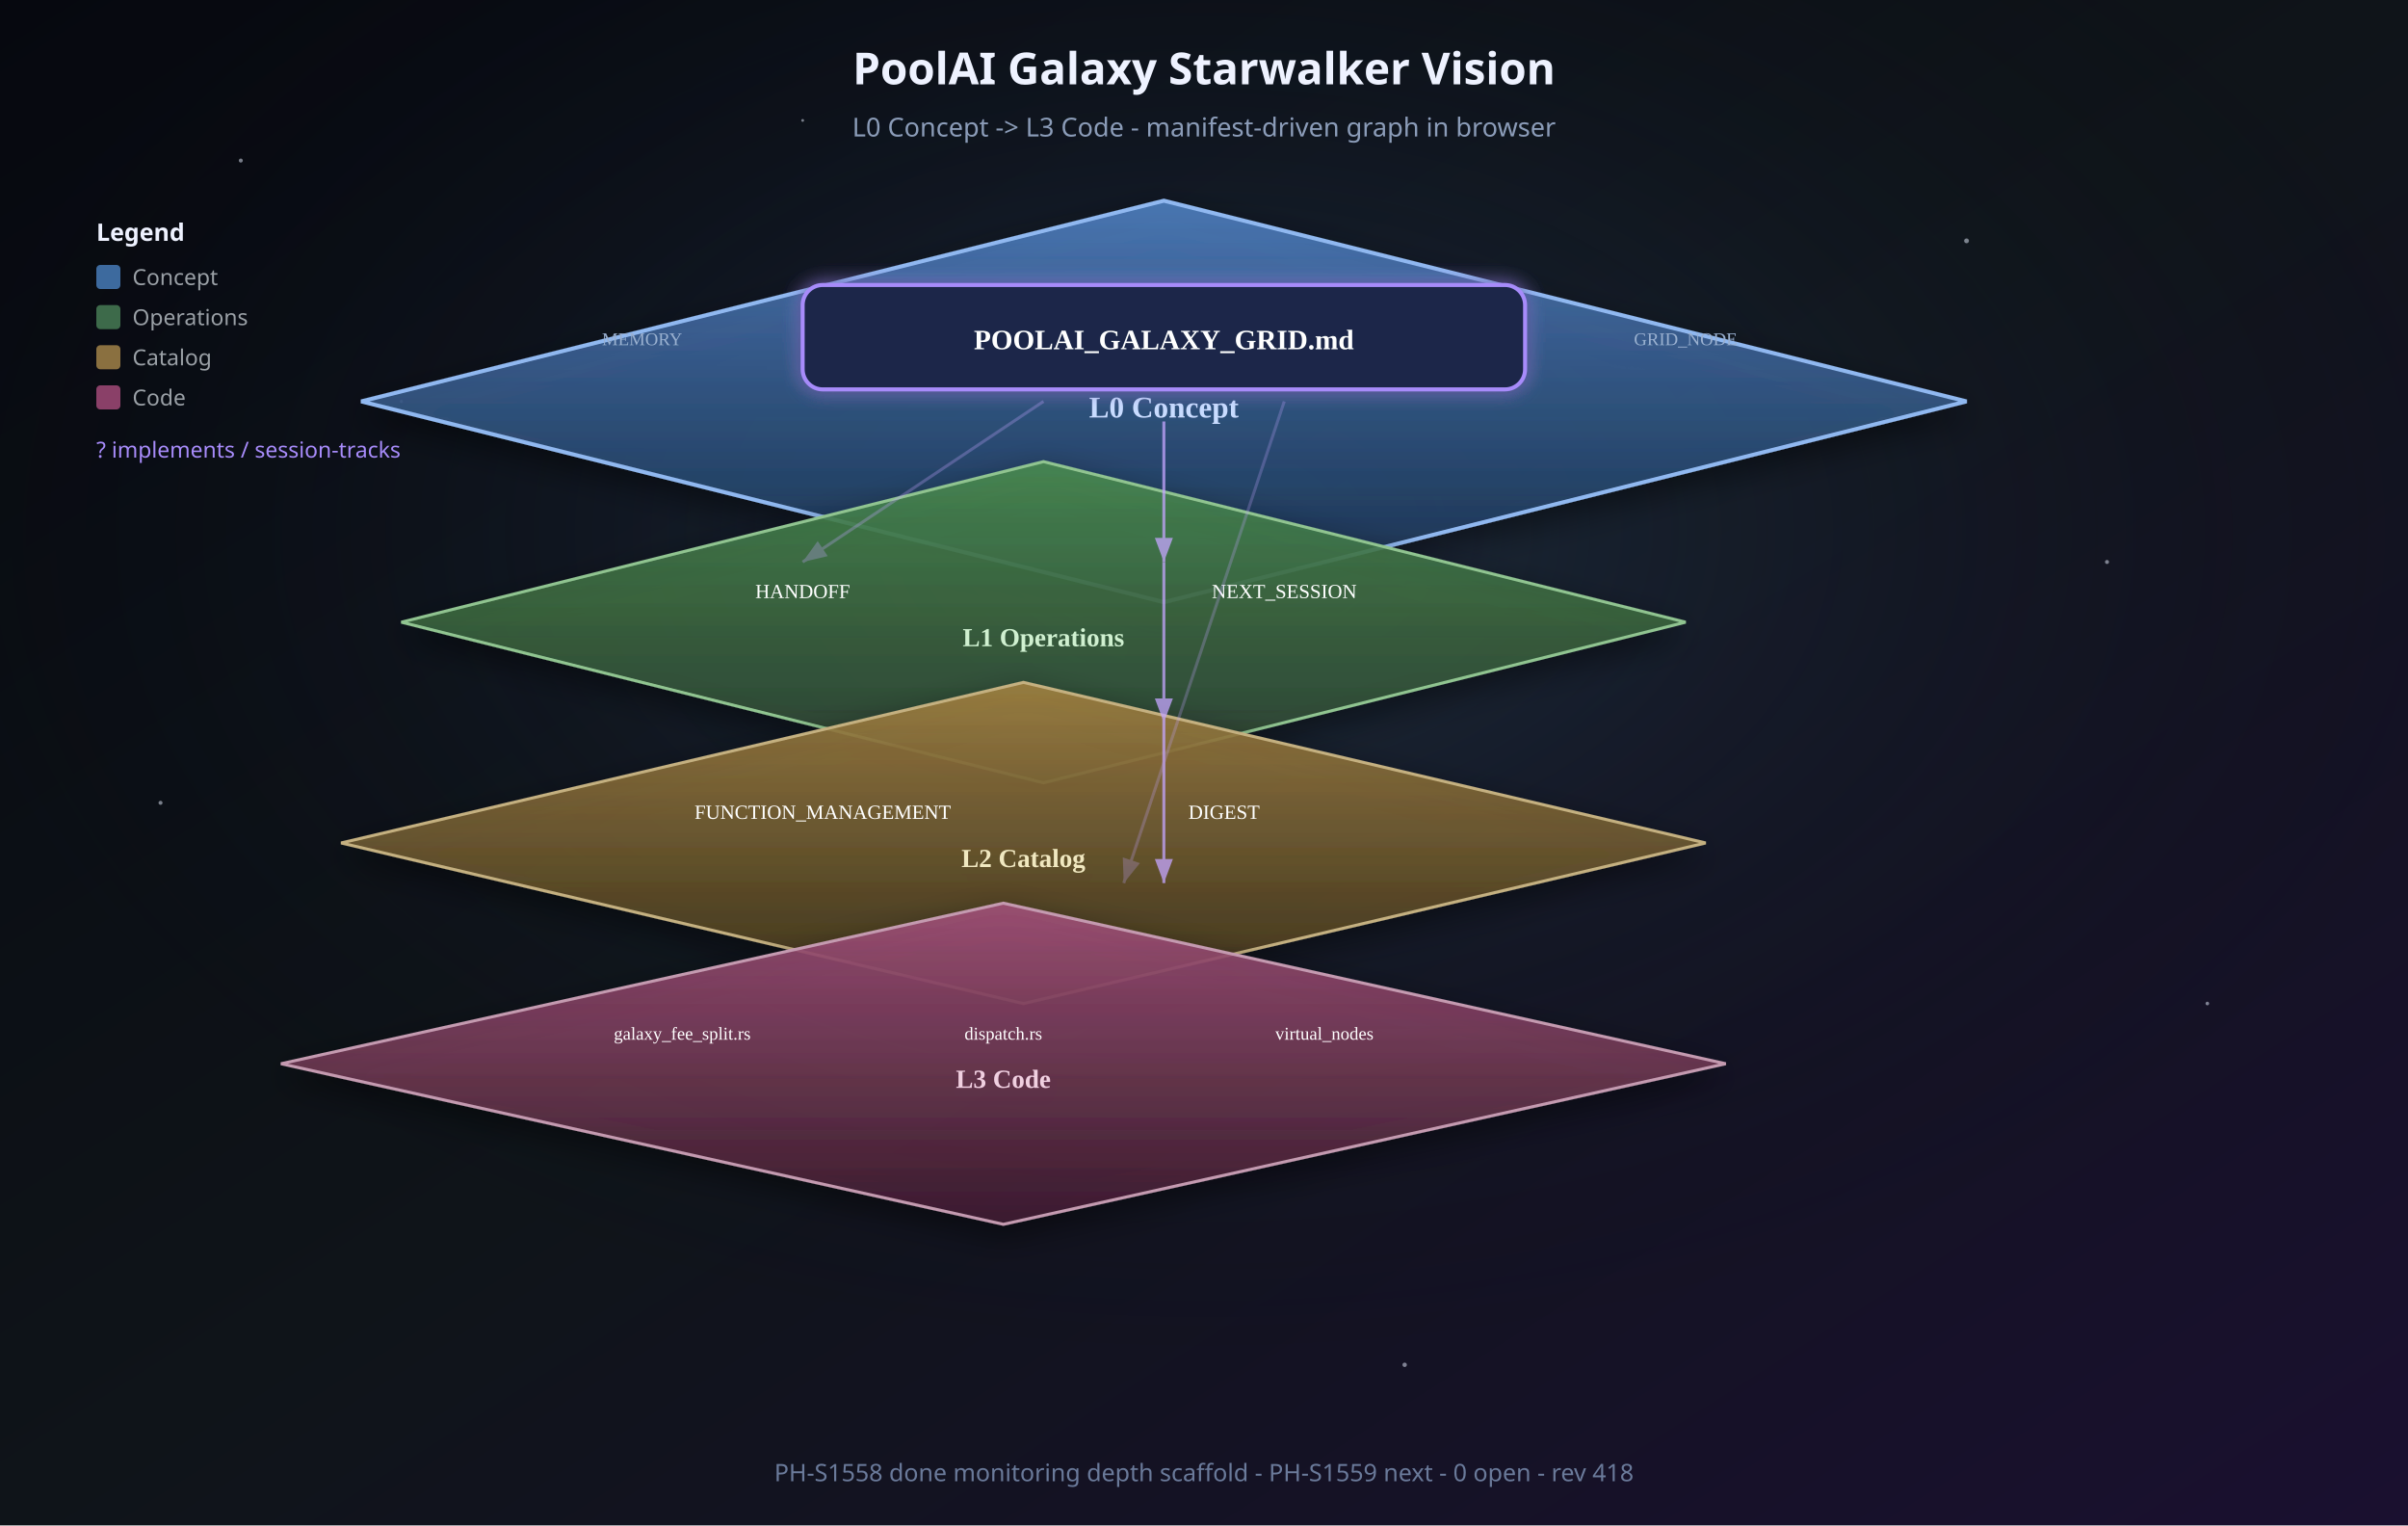
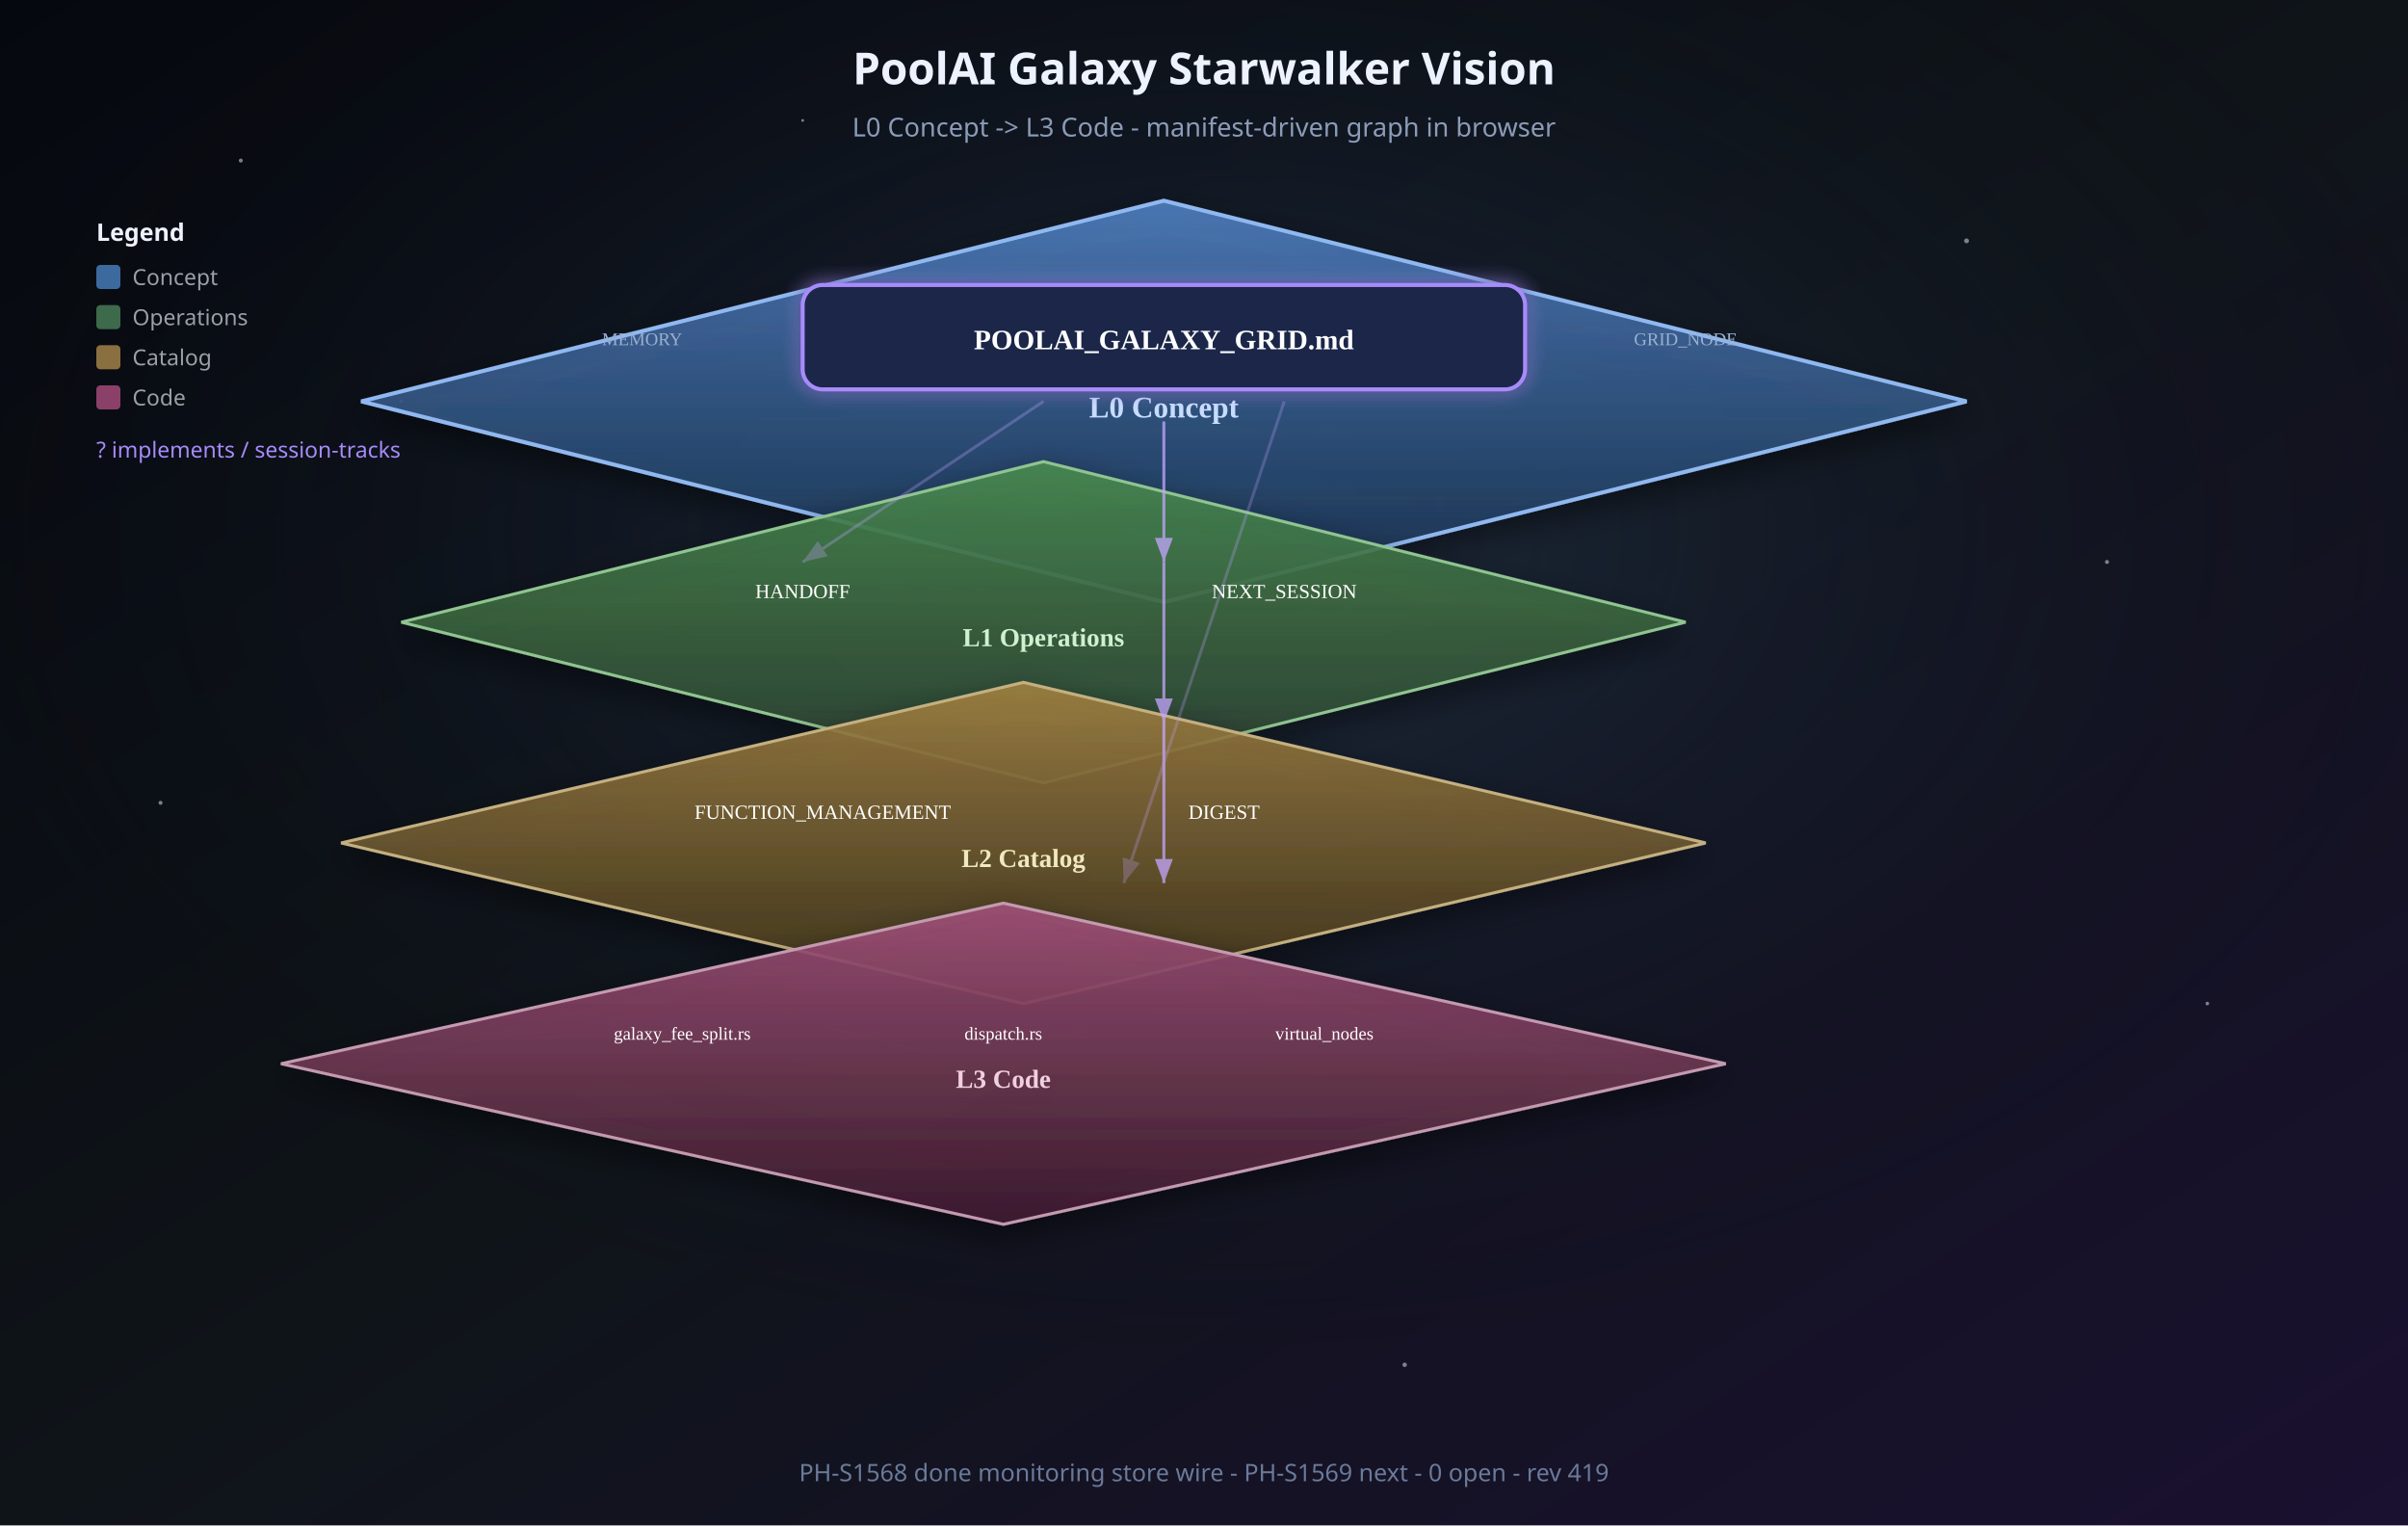
<svg xmlns="http://www.w3.org/2000/svg" viewBox="0 0 1200 760" role="img" aria-labelledby="title desc">
  <defs>
    <linearGradient id="bg" x1="0%" y1="0%" x2="100%" y2="100%">
      <stop offset="0%" stop-color="#06080f" />
      <stop offset="50%" stop-color="#0f1419" />
      <stop offset="100%" stop-color="#1a1030" />
    </linearGradient>
    <radialGradient id="nebula" cx="50%" cy="35%" r="55%">
      <stop offset="0%" stop-color="#3d5a8a" stop-opacity="0.35" />
      <stop offset="100%" stop-color="#06080f" stop-opacity="0" />
    </radialGradient>
    <linearGradient id="planeL0" x1="0%" y1="0%" x2="0%" y2="100%">
      <stop offset="0%" stop-color="#4a7ab8" stop-opacity="0.95" />
      <stop offset="100%" stop-color="#1e3350" stop-opacity="0.85" />
    </linearGradient>
    <linearGradient id="planeL1" x1="0%" y1="0%" x2="0%" y2="100%">
      <stop offset="0%" stop-color="#4a8a50" stop-opacity="0.9" />
      <stop offset="100%" stop-color="#2a4030" stop-opacity="0.85" />
    </linearGradient>
    <linearGradient id="planeL2" x1="0%" y1="0%" x2="0%" y2="100%">
      <stop offset="0%" stop-color="#a08040" stop-opacity="0.9" />
      <stop offset="100%" stop-color="#403520" stop-opacity="0.85" />
    </linearGradient>
    <linearGradient id="planeL3" x1="0%" y1="0%" x2="0%" y2="100%">
      <stop offset="0%" stop-color="#a05078" stop-opacity="0.9" />
      <stop offset="100%" stop-color="#402030" stop-opacity="0.85" />
    </linearGradient>
    <filter id="shadow" x="-30%" y="-30%" width="160%" height="160%">
      <feDropShadow dx="0" dy="6" stdDeviation="8" flood-color="#000" flood-opacity="0.5" />
    </filter>
    <filter id="glow" x="-50%" y="-50%" width="200%" height="200%">
      <feGaussianBlur stdDeviation="4" result="b" />
      <feMerge>
        <feMergeNode in="b" />
        <feMergeNode in="SourceGraphic" />
      </feMerge>
    </filter>
    <marker id="arrow" markerWidth="10" markerHeight="10" refX="8" refY="3" orient="auto">
      <path d="M0,0 L8,3 L0,6 Z" fill="#c4a5ff" />
    </marker>
  </defs>
  <rect width="1200" height="760" fill="url(#bg)" />
  <rect width="1200" height="760" fill="url(#nebula)" />
  <g fill="#e8f0ff" opacity="0.5">
    <circle cx="120" cy="80" r="1" />
    <circle cx="980" cy="120" r="1.2" />
    <circle cx="200" cy="200" r="0.8" />
    <circle cx="1050" cy="280" r="1" />
    <circle cx="80" cy="400" r="1" />
    <circle cx="1100" cy="500" r="0.9" />
    <circle cx="400" cy="60" r="0.7" />
    <circle cx="700" cy="680" r="1.1" />
  </g>
  <text x="600" y="42" text-anchor="middle" fill="#eef2ff" font-family="Segoe UI, system-ui, sans-serif" font-size="22" font-weight="600">PoolAI Galaxy Starwalker Vision</text>
  <text x="600" y="68" text-anchor="middle" fill="#8b9cb8" font-family="Segoe UI, system-ui, sans-serif" font-size="13">L0 Concept -&gt; L3 Code - manifest-driven graph in browser</text>
  <g transform="translate(180, 100)" filter="url(#shadow)">
    <path d="M0 100 L400 0 L800 100 L400 200 Z" fill="url(#planeL0)" stroke="#90b8f0" stroke-width="2" />
    <text x="400" y="108" text-anchor="middle" fill="#c8dcff" font-size="15" font-weight="700">L0 Concept</text>
    <g filter="url(#glow)">
      <rect x="220" y="42" width="360" height="52" rx="10" fill="#1a2848" stroke="#a78bfa" stroke-width="2" />
      <text x="400" y="74" text-anchor="middle" fill="#fff" font-size="14" font-weight="700">POOLAI_GALAXY_GRID.md</text>
    </g>
    <text x="140" y="72" text-anchor="middle" fill="#9ab0d0" font-size="9">MEMORY</text>
    <text x="660" y="72" text-anchor="middle" fill="#9ab0d0" font-size="9">GRID_NODE</text>
  </g>
  <g transform="translate(200, 230)" filter="url(#shadow)">
    <path d="M0 80 L320 0 L640 80 L320 160 Z" fill="url(#planeL1)" stroke="#90c490" stroke-width="1.5" />
    <text x="320" y="92" text-anchor="middle" fill="#d0f0d0" font-size="13" font-weight="600">L1 Operations</text>
    <text x="200" y="68" text-anchor="middle" fill="#fff" font-size="10">HANDOFF</text>
    <text x="440" y="68" text-anchor="middle" fill="#fff" font-size="10">NEXT_SESSION</text>
  </g>
  <g transform="translate(170, 340)" filter="url(#shadow)">
    <path d="M0 80 L340 0 L680 80 L340 160 Z" fill="url(#planeL2)" stroke="#c4b080" stroke-width="1.5" />
    <text x="340" y="92" text-anchor="middle" fill="#f0e8c0" font-size="13" font-weight="600">L2 Catalog</text>
    <text x="240" y="68" text-anchor="middle" fill="#fff" font-size="10">FUNCTION_MANAGEMENT</text>
    <text x="440" y="68" text-anchor="middle" fill="#fff" font-size="10">DIGEST</text>
  </g>
  <g transform="translate(140, 450)" filter="url(#shadow)">
    <path d="M0 80 L360 0 L720 80 L360 160 Z" fill="url(#planeL3)" stroke="#c49ab0" stroke-width="1.5" />
    <text x="360" y="92" text-anchor="middle" fill="#f0d0e0" font-size="13" font-weight="600">L3 Code</text>
    <text x="200" y="68" text-anchor="middle" fill="#fff" font-size="9">galaxy_fee_split.rs</text>
    <text x="360" y="68" text-anchor="middle" fill="#fff" font-size="9">dispatch.rs</text>
    <text x="520" y="68" text-anchor="middle" fill="#fff" font-size="9">virtual_nodes</text>
  </g>
  <g fill="none" stroke="#c4a5ff" stroke-width="1.5" marker-end="url(#arrow)" opacity="0.75">
    <path d="M580 210 L580 280" />
    <path d="M580 280 L580 360" />
    <path d="M580 360 L580 440" />
    <path d="M520 200 L400 280" opacity="0.4" />
    <path d="M640 200 L560 440" opacity="0.35" />
  </g>
  <g transform="translate(48, 120)" font-family="Segoe UI, system-ui, sans-serif" font-size="11">
    <text x="0" y="0" fill="#eef2ff" font-weight="600" font-size="12">Legend</text>
    <rect x="0" y="12" width="12" height="12" rx="2" fill="#3d6a9e" />
    <text x="18" y="22" fill="#9aa0a6">Concept</text>
    <rect x="0" y="32" width="12" height="12" rx="2" fill="#3d6a4a" />
    <text x="18" y="42" fill="#9aa0a6">Operations</text>
    <rect x="0" y="52" width="12" height="12" rx="2" fill="#8a7040" />
    <text x="18" y="62" fill="#9aa0a6">Catalog</text>
    <rect x="0" y="72" width="12" height="12" rx="2" fill="#8a4068" />
    <text x="18" y="82" fill="#9aa0a6">Code</text>
    <text x="0" y="108" fill="#a78bfa">? implements / session-tracks</text>
  </g>
-   <text x="600" y="738" text-anchor="middle" fill="#6a7a9a" font-family="Segoe UI, system-ui, sans-serif" font-size="12">PH-S1558 done monitoring depth scaffold - PH-S1559 next - 0 open - rev 418</text>
+   <text x="600" y="738" text-anchor="middle" fill="#6a7a9a" font-family="Segoe UI, system-ui, sans-serif" font-size="12">PH-S1568 done monitoring store wire - PH-S1569 next - 0 open - rev 419</text>
</svg>
